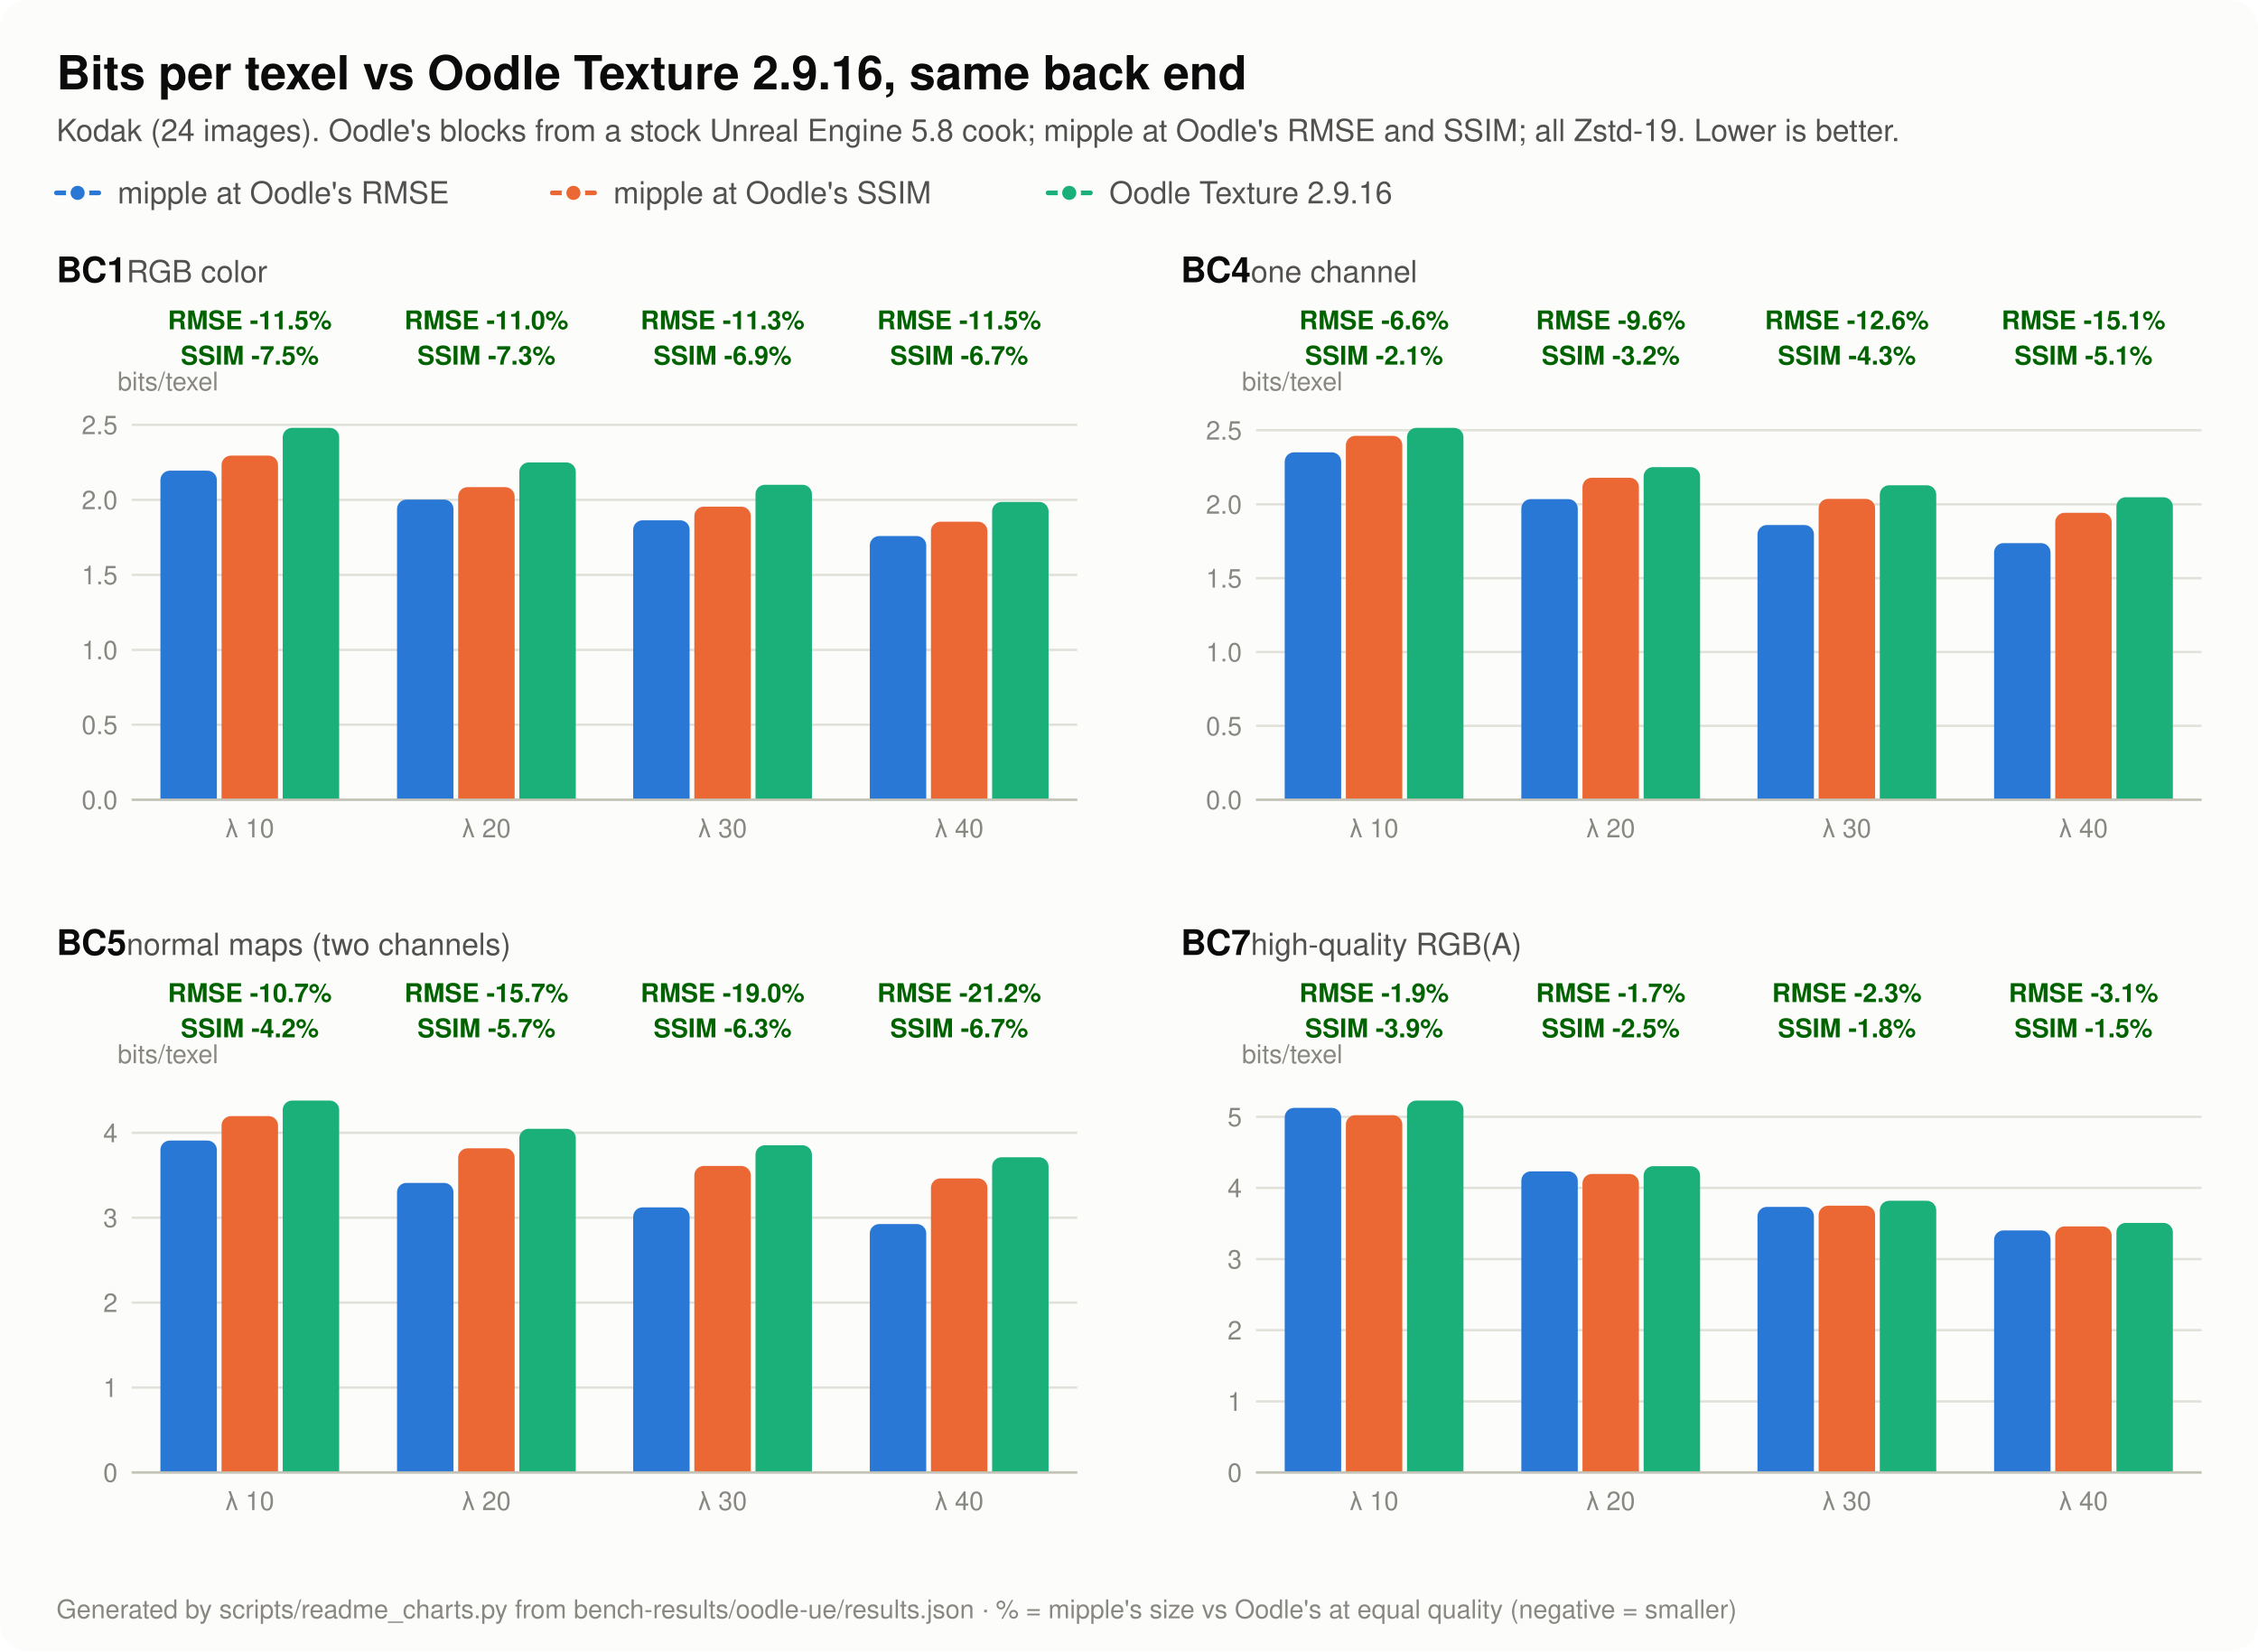
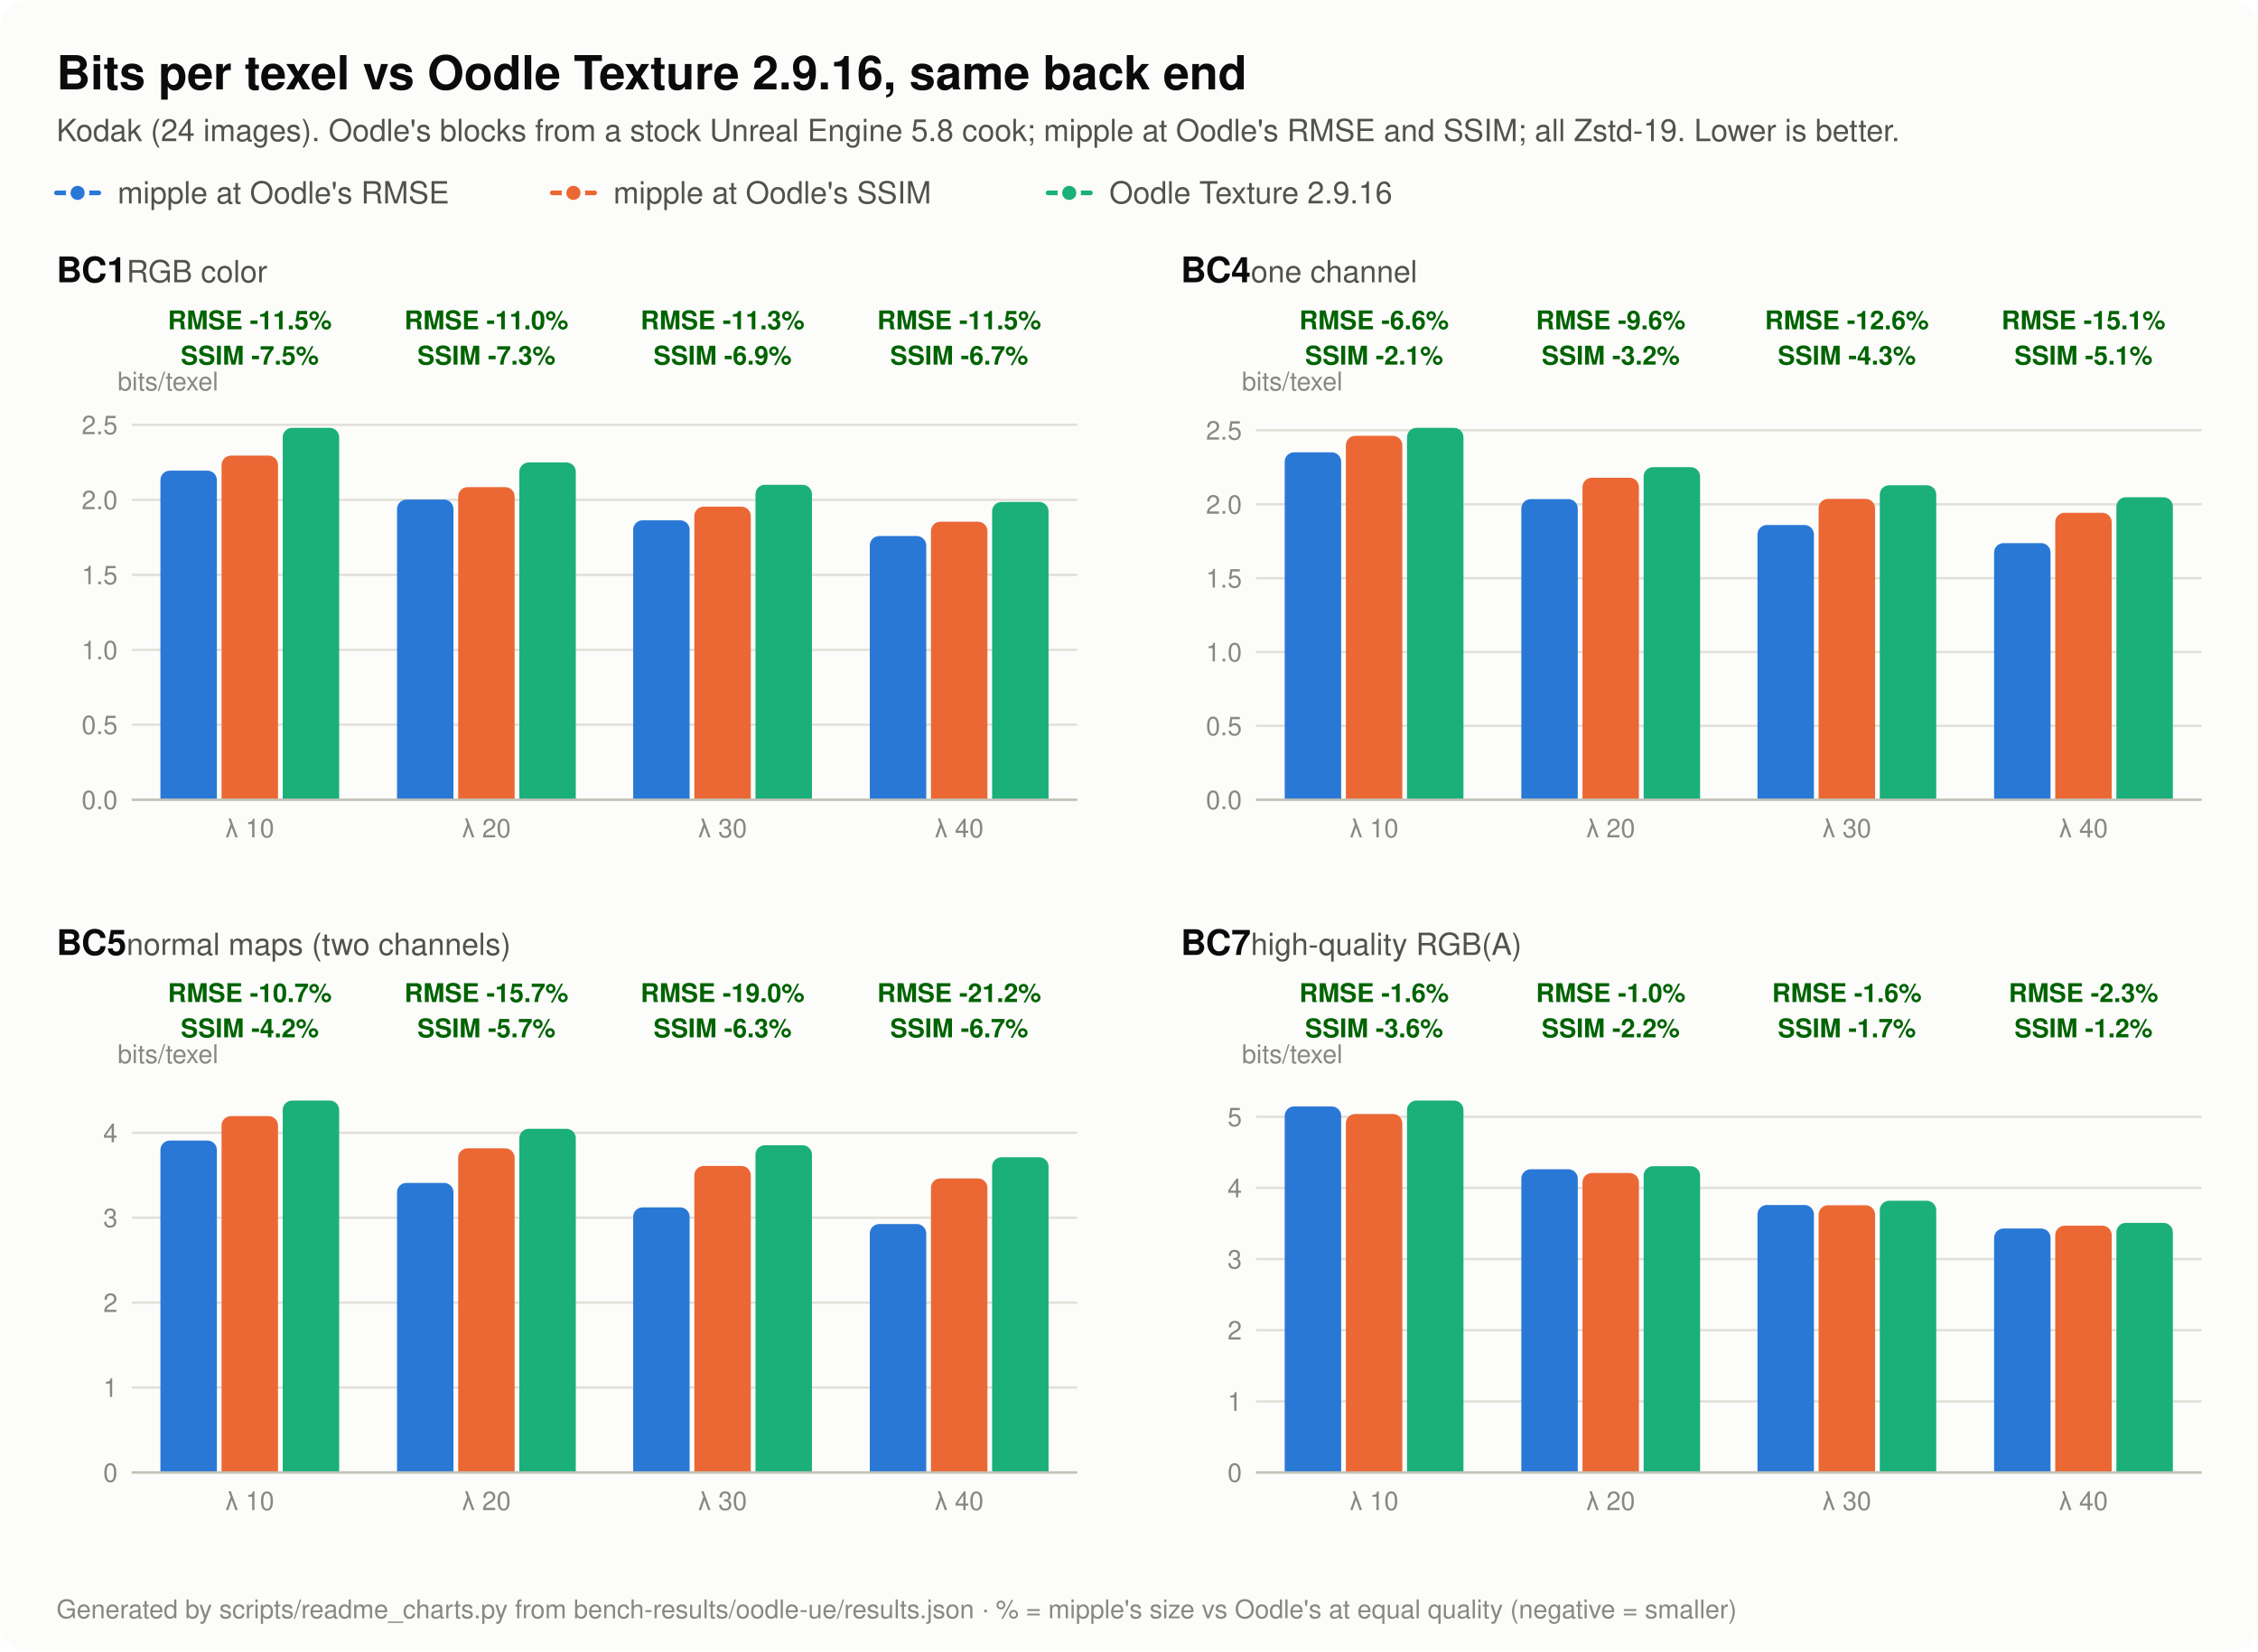
<svg xmlns="http://www.w3.org/2000/svg" width="960" height="702" viewBox="0 0 960 702" role="img" aria-labelledby="t d">
  <style>
  .bg { fill: #fcfcfb; } .ink { fill: #0b0b0b; } .ink2 { fill: #52514e; } .mute { fill: #898781; }
  .grid { stroke: #e1e0d9; } .axis { stroke: #c3c2b7; } .ring { stroke: #fcfcfb; }
  .s0 { stroke: #2a78d6; } .f0 { fill: #2a78d6; }
  .s1 { stroke: #eb6834; } .f1 { fill: #eb6834; }
  .s2 { stroke: #1baf7a; } .f2 { fill: #1baf7a; }
  .s3 { stroke: #8a5cd6; } .f3 { fill: #8a5cd6; }
  .good { fill: #006300; } .wh { stroke: #52514e; }
  .halo { paint-order: stroke; stroke: #fcfcfb; stroke-width: 3px; stroke-linejoin: round; }
  @media (prefers-color-scheme: dark) {
    .bg { fill: #1a1a19; } .ink { fill: #f0efec; } .ink2 { fill: #c3c2b7; }
    .grid { stroke: #2c2c2a; } .axis { stroke: #383835; } .ring { stroke: #1a1a19; }
    .s0 { stroke: #3987e5; } .f0 { fill: #3987e5; }
    .s1 { stroke: #d95926; } .f1 { fill: #d95926; }
    .s2 { stroke: #199e70; } .f2 { fill: #199e70; }
    .s3 { stroke: #9d78ea; } .f3 { fill: #9d78ea; }
    .good { fill: #0ca30c; } .wh { stroke: #c3c2b7; }
    .halo { stroke: #1a1a19; }
  }
  text { font-family: system-ui, -apple-system, "Segoe UI", Helvetica, Arial, sans-serif; }
  .num { font-variant-numeric: tabular-nums; }
</style>
  <rect class="bg" width="960" height="702" rx="12" />
  <text class="ink" x="24" y="38" font-size="20" font-weight="600">Bits per texel vs Oodle Texture 2.9.16, same back end</text>
  <text class="ink2" x="24" y="60" font-size="13">Kodak (24 images). Oodle's blocks from a stock Unreal Engine 5.8 cook; mipple at Oodle's RMSE and SSIM; all Zstd-19. Lower is better.</text>
  <line class="s0" x1="24" y1="82" x2="42" y2="82" stroke-width="2" stroke-linecap="round" />
  <circle class="f0 ring" cx="33" cy="82" r="4" stroke-width="2" />
  <text class="ink2" x="50" y="86.5" font-size="13">mipple at Oodle's RMSE</text>
  <line class="s1" x1="234.8" y1="82" x2="252.8" y2="82" stroke-width="2" stroke-linecap="round" />
  <circle class="f1 ring" cx="243.8" cy="82" r="4" stroke-width="2" />
  <text class="ink2" x="260.8" y="86.5" font-size="13">mipple at Oodle's SSIM</text>
  <line class="s2" x1="445.6" y1="82" x2="463.6" y2="82" stroke-width="2" stroke-linecap="round" />
  <circle class="f2 ring" cx="454.6" cy="82" r="4" stroke-width="2" />
  <text class="ink2" x="471.6" y="86.5" font-size="13">Oodle Texture 2.9.16</text>
  <text class="ink" x="24" y="120" font-size="15" font-weight="600">BC1<tspan class="ink2" font-weight="400" font-size="13">  RGB color</tspan>
  </text>
  <line class="grid" x1="56" x2="458" y1="340.0" y2="340.0" stroke-width="1" />
  <text class="mute num" x="50" y="344.0" font-size="11" text-anchor="end">0.0</text>
  <line class="grid" x1="56" x2="458" y1="308.1" y2="308.1" stroke-width="1" />
  <text class="mute num" x="50" y="312.1" font-size="11" text-anchor="end">0.5</text>
  <line class="grid" x1="56" x2="458" y1="276.3" y2="276.3" stroke-width="1" />
  <text class="mute num" x="50" y="280.3" font-size="11" text-anchor="end">1.0</text>
  <line class="grid" x1="56" x2="458" y1="244.4" y2="244.4" stroke-width="1" />
  <text class="mute num" x="50" y="248.4" font-size="11" text-anchor="end">1.5</text>
  <line class="grid" x1="56" x2="458" y1="212.5" y2="212.5" stroke-width="1" />
  <text class="mute num" x="50" y="216.5" font-size="11" text-anchor="end">2.0</text>
  <line class="grid" x1="56" x2="458" y1="180.6" y2="180.6" stroke-width="1" />
  <text class="mute num" x="50" y="184.6" font-size="11" text-anchor="end">2.5</text>
  <text class="mute" x="50" y="166" font-size="11" text-anchor="start">bits/texel</text>
  <path class="f0" d="M68.2,340 V204.1 a4,4 0 0 1 4,-4 h16.0 a4,4 0 0 1 4,4 V340 z" />
  <path class="f1" d="M94.2,340 V197.7 a4,4 0 0 1 4,-4 h16.0 a4,4 0 0 1 4,4 V340 z" />
  <path class="f2" d="M120.2,340 V185.9 a4,4 0 0 1 4,-4 h16.0 a4,4 0 0 1 4,4 V340 z" />
  <text class="good num" x="106.2" y="140" font-size="11" font-weight="600" text-anchor="middle">RMSE -11.5%</text>
  <text class="good num" x="106.2" y="155" font-size="11" font-weight="600" text-anchor="middle">SSIM -7.5%</text>
  <text class="mute num" x="106.2" y="356" font-size="11" text-anchor="middle">λ 10</text>
  <path class="f0" d="M168.8,340 V216.4 a4,4 0 0 1 4,-4 h16.0 a4,4 0 0 1 4,4 V340 z" />
  <path class="f1" d="M194.8,340 V211.1 a4,4 0 0 1 4,-4 h16.0 a4,4 0 0 1 4,4 V340 z" />
  <path class="f2" d="M220.8,340 V200.6 a4,4 0 0 1 4,-4 h16.0 a4,4 0 0 1 4,4 V340 z" />
  <text class="good num" x="206.8" y="140" font-size="11" font-weight="600" text-anchor="middle">RMSE -11.0%</text>
  <text class="good num" x="206.8" y="155" font-size="11" font-weight="600" text-anchor="middle">SSIM -7.3%</text>
  <text class="mute num" x="206.8" y="356" font-size="11" text-anchor="middle">λ 20</text>
  <path class="f0" d="M269.2,340 V225.2 a4,4 0 0 1 4,-4 h16.0 a4,4 0 0 1 4,4 V340 z" />
  <path class="f1" d="M295.2,340 V219.4 a4,4 0 0 1 4,-4 h16.0 a4,4 0 0 1 4,4 V340 z" />
  <path class="f2" d="M321.2,340 V210.1 a4,4 0 0 1 4,-4 h16.0 a4,4 0 0 1 4,4 V340 z" />
  <text class="good num" x="307.2" y="140" font-size="11" font-weight="600" text-anchor="middle">RMSE -11.3%</text>
  <text class="good num" x="307.2" y="155" font-size="11" font-weight="600" text-anchor="middle">SSIM -6.9%</text>
  <text class="mute num" x="307.2" y="356" font-size="11" text-anchor="middle">λ 30</text>
  <path class="f0" d="M369.8,340 V231.9 a4,4 0 0 1 4,-4 h16.0 a4,4 0 0 1 4,4 V340 z" />
  <path class="f1" d="M395.8,340 V225.8 a4,4 0 0 1 4,-4 h16.0 a4,4 0 0 1 4,4 V340 z" />
  <path class="f2" d="M421.8,340 V217.4 a4,4 0 0 1 4,-4 h16.0 a4,4 0 0 1 4,4 V340 z" />
  <text class="good num" x="407.8" y="140" font-size="11" font-weight="600" text-anchor="middle">RMSE -11.5%</text>
  <text class="good num" x="407.8" y="155" font-size="11" font-weight="600" text-anchor="middle">SSIM -6.7%</text>
  <text class="mute num" x="407.8" y="356" font-size="11" text-anchor="middle">λ 40</text>
  <line class="axis" x1="56" x2="458" y1="340" y2="340" stroke-width="1" />
  <text class="ink" x="502" y="120" font-size="15" font-weight="600">BC4<tspan class="ink2" font-weight="400" font-size="13">  one channel</tspan>
  </text>
  <line class="grid" x1="534" x2="936" y1="340.0" y2="340.0" stroke-width="1" />
  <text class="mute num" x="528" y="344.0" font-size="11" text-anchor="end">0.0</text>
  <line class="grid" x1="534" x2="936" y1="308.6" y2="308.6" stroke-width="1" />
  <text class="mute num" x="528" y="312.6" font-size="11" text-anchor="end">0.5</text>
  <line class="grid" x1="534" x2="936" y1="277.2" y2="277.2" stroke-width="1" />
  <text class="mute num" x="528" y="281.2" font-size="11" text-anchor="end">1.0</text>
  <line class="grid" x1="534" x2="936" y1="245.8" y2="245.8" stroke-width="1" />
  <text class="mute num" x="528" y="249.8" font-size="11" text-anchor="end">1.5</text>
  <line class="grid" x1="534" x2="936" y1="214.4" y2="214.4" stroke-width="1" />
  <text class="mute num" x="528" y="218.4" font-size="11" text-anchor="end">2.0</text>
  <line class="grid" x1="534" x2="936" y1="182.9" y2="182.9" stroke-width="1" />
  <text class="mute num" x="528" y="186.9" font-size="11" text-anchor="end">2.5</text>
  <text class="mute" x="528" y="166" font-size="11" text-anchor="start">bits/texel</text>
  <path class="f0" d="M546.2,340 V196.3 a4,4 0 0 1 4,-4 h16.0 a4,4 0 0 1 4,4 V340 z" />
  <path class="f1" d="M572.2,340 V189.3 a4,4 0 0 1 4,-4 h16.0 a4,4 0 0 1 4,4 V340 z" />
  <path class="f2" d="M598.2,340 V185.9 a4,4 0 0 1 4,-4 h16.0 a4,4 0 0 1 4,4 V340 z" />
  <text class="good num" x="584.2" y="140" font-size="11" font-weight="600" text-anchor="middle">RMSE -6.6%</text>
  <text class="good num" x="584.2" y="155" font-size="11" font-weight="600" text-anchor="middle">SSIM -2.1%</text>
  <text class="mute num" x="584.2" y="356" font-size="11" text-anchor="middle">λ 10</text>
  <path class="f0" d="M646.8,340 V216.2 a4,4 0 0 1 4,-4 h16.0 a4,4 0 0 1 4,4 V340 z" />
  <path class="f1" d="M672.8,340 V207.1 a4,4 0 0 1 4,-4 h16.0 a4,4 0 0 1 4,4 V340 z" />
  <path class="f2" d="M698.8,340 V202.6 a4,4 0 0 1 4,-4 h16.0 a4,4 0 0 1 4,4 V340 z" />
  <text class="good num" x="684.8" y="140" font-size="11" font-weight="600" text-anchor="middle">RMSE -9.6%</text>
  <text class="good num" x="684.8" y="155" font-size="11" font-weight="600" text-anchor="middle">SSIM -3.2%</text>
  <text class="mute num" x="684.8" y="356" font-size="11" text-anchor="middle">λ 20</text>
  <path class="f0" d="M747.2,340 V227.2 a4,4 0 0 1 4,-4 h16.0 a4,4 0 0 1 4,4 V340 z" />
  <path class="f1" d="M773.2,340 V216.1 a4,4 0 0 1 4,-4 h16.0 a4,4 0 0 1 4,4 V340 z" />
  <path class="f2" d="M799.2,340 V210.3 a4,4 0 0 1 4,-4 h16.0 a4,4 0 0 1 4,4 V340 z" />
  <text class="good num" x="785.2" y="140" font-size="11" font-weight="600" text-anchor="middle">RMSE -12.6%</text>
  <text class="good num" x="785.2" y="155" font-size="11" font-weight="600" text-anchor="middle">SSIM -4.3%</text>
  <text class="mute num" x="785.2" y="356" font-size="11" text-anchor="middle">λ 30</text>
  <path class="f0" d="M847.8,340 V234.9 a4,4 0 0 1 4,-4 h16.0 a4,4 0 0 1 4,4 V340 z" />
  <path class="f1" d="M873.8,340 V222.0 a4,4 0 0 1 4,-4 h16.0 a4,4 0 0 1 4,4 V340 z" />
  <path class="f2" d="M899.8,340 V215.4 a4,4 0 0 1 4,-4 h16.0 a4,4 0 0 1 4,4 V340 z" />
  <text class="good num" x="885.8" y="140" font-size="11" font-weight="600" text-anchor="middle">RMSE -15.1%</text>
  <text class="good num" x="885.8" y="155" font-size="11" font-weight="600" text-anchor="middle">SSIM -5.1%</text>
  <text class="mute num" x="885.8" y="356" font-size="11" text-anchor="middle">λ 40</text>
  <line class="axis" x1="534" x2="936" y1="340" y2="340" stroke-width="1" />
  <text class="ink" x="24" y="406" font-size="15" font-weight="600">BC5<tspan class="ink2" font-weight="400" font-size="13">  normal maps (two channels)</tspan>
  </text>
  <line class="grid" x1="56" x2="458" y1="626.0" y2="626.0" stroke-width="1" />
  <text class="mute num" x="50" y="630.0" font-size="11" text-anchor="end">0</text>
  <line class="grid" x1="56" x2="458" y1="589.9" y2="589.9" stroke-width="1" />
  <text class="mute num" x="50" y="593.9" font-size="11" text-anchor="end">1</text>
  <line class="grid" x1="56" x2="458" y1="553.8" y2="553.8" stroke-width="1" />
  <text class="mute num" x="50" y="557.8" font-size="11" text-anchor="end">2</text>
  <line class="grid" x1="56" x2="458" y1="517.7" y2="517.7" stroke-width="1" />
  <text class="mute num" x="50" y="521.7" font-size="11" text-anchor="end">3</text>
  <line class="grid" x1="56" x2="458" y1="481.6" y2="481.6" stroke-width="1" />
  <text class="mute num" x="50" y="485.6" font-size="11" text-anchor="end">4</text>
  <text class="mute" x="50" y="452" font-size="11" text-anchor="start">bits/texel</text>
  <path class="f0" d="M68.2,626 V488.9 a4,4 0 0 1 4,-4 h16.0 a4,4 0 0 1 4,4 V626 z" />
  <path class="f1" d="M94.2,626 V478.5 a4,4 0 0 1 4,-4 h16.0 a4,4 0 0 1 4,4 V626 z" />
  <path class="f2" d="M120.2,626 V471.9 a4,4 0 0 1 4,-4 h16.0 a4,4 0 0 1 4,4 V626 z" />
  <text class="good num" x="106.2" y="426" font-size="11" font-weight="600" text-anchor="middle">RMSE -10.7%</text>
  <text class="good num" x="106.2" y="441" font-size="11" font-weight="600" text-anchor="middle">SSIM -4.2%</text>
  <text class="mute num" x="106.2" y="642" font-size="11" text-anchor="middle">λ 10</text>
  <path class="f0" d="M168.8,626 V506.9 a4,4 0 0 1 4,-4 h16.0 a4,4 0 0 1 4,4 V626 z" />
  <path class="f1" d="M194.8,626 V492.2 a4,4 0 0 1 4,-4 h16.0 a4,4 0 0 1 4,4 V626 z" />
  <path class="f2" d="M220.8,626 V483.9 a4,4 0 0 1 4,-4 h16.0 a4,4 0 0 1 4,4 V626 z" />
  <text class="good num" x="206.8" y="426" font-size="11" font-weight="600" text-anchor="middle">RMSE -15.7%</text>
  <text class="good num" x="206.8" y="441" font-size="11" font-weight="600" text-anchor="middle">SSIM -5.7%</text>
  <text class="mute num" x="206.8" y="642" font-size="11" text-anchor="middle">λ 20</text>
  <path class="f0" d="M269.2,626 V517.3 a4,4 0 0 1 4,-4 h16.0 a4,4 0 0 1 4,4 V626 z" />
  <path class="f1" d="M295.2,626 V499.7 a4,4 0 0 1 4,-4 h16.0 a4,4 0 0 1 4,4 V626 z" />
  <path class="f2" d="M321.2,626 V490.9 a4,4 0 0 1 4,-4 h16.0 a4,4 0 0 1 4,4 V626 z" />
  <text class="good num" x="307.2" y="426" font-size="11" font-weight="600" text-anchor="middle">RMSE -19.0%</text>
  <text class="good num" x="307.2" y="441" font-size="11" font-weight="600" text-anchor="middle">SSIM -6.3%</text>
  <text class="mute num" x="307.2" y="642" font-size="11" text-anchor="middle">λ 30</text>
  <path class="f0" d="M369.8,626 V524.4 a4,4 0 0 1 4,-4 h16.0 a4,4 0 0 1 4,4 V626 z" />
  <path class="f1" d="M395.8,626 V505.0 a4,4 0 0 1 4,-4 h16.0 a4,4 0 0 1 4,4 V626 z" />
  <path class="f2" d="M421.8,626 V496.0 a4,4 0 0 1 4,-4 h16.0 a4,4 0 0 1 4,4 V626 z" />
  <text class="good num" x="407.8" y="426" font-size="11" font-weight="600" text-anchor="middle">RMSE -21.2%</text>
  <text class="good num" x="407.8" y="441" font-size="11" font-weight="600" text-anchor="middle">SSIM -6.7%</text>
  <text class="mute num" x="407.8" y="642" font-size="11" text-anchor="middle">λ 40</text>
  <line class="axis" x1="56" x2="458" y1="626" y2="626" stroke-width="1" />
  <text class="ink" x="502" y="406" font-size="15" font-weight="600">BC7<tspan class="ink2" font-weight="400" font-size="13">  high-quality RGB(A)</tspan>
  </text>
  <line class="grid" x1="534" x2="936" y1="626.0" y2="626.0" stroke-width="1" />
  <text class="mute num" x="528" y="630.0" font-size="11" text-anchor="end">0</text>
  <line class="grid" x1="534" x2="936" y1="595.8" y2="595.8" stroke-width="1" />
  <text class="mute num" x="528" y="599.8" font-size="11" text-anchor="end">1</text>
  <line class="grid" x1="534" x2="936" y1="565.5" y2="565.5" stroke-width="1" />
  <text class="mute num" x="528" y="569.5" font-size="11" text-anchor="end">2</text>
  <line class="grid" x1="534" x2="936" y1="535.3" y2="535.3" stroke-width="1" />
  <text class="mute num" x="528" y="539.3" font-size="11" text-anchor="end">3</text>
  <line class="grid" x1="534" x2="936" y1="505.0" y2="505.0" stroke-width="1" />
  <text class="mute num" x="528" y="509.0" font-size="11" text-anchor="end">4</text>
  <line class="grid" x1="534" x2="936" y1="474.8" y2="474.8" stroke-width="1" />
  <text class="mute num" x="528" y="478.8" font-size="11" text-anchor="end">5</text>
  <text class="mute" x="528" y="452" font-size="11" text-anchor="start">bits/texel</text>
-   <path class="f0" d="M546.2,626 V475.0 a4,4 0 0 1 4,-4 h16.0 a4,4 0 0 1 4,4 V626 z" />
-   <path class="f1" d="M572.2,626 V478.1 a4,4 0 0 1 4,-4 h16.0 a4,4 0 0 1 4,4 V626 z" />
+   <path class="f0" d="M546.2,626 V474.4 a4,4 0 0 1 4,-4 h16.0 a4,4 0 0 1 4,4 V626 z" />
+   <path class="f1" d="M572.2,626 V477.6 a4,4 0 0 1 4,-4 h16.0 a4,4 0 0 1 4,4 V626 z" />
  <path class="f2" d="M598.2,626 V471.9 a4,4 0 0 1 4,-4 h16.0 a4,4 0 0 1 4,4 V626 z" />
-   <text class="good num" x="584.2" y="426" font-size="11" font-weight="600" text-anchor="middle">RMSE -1.9%</text>
-   <text class="good num" x="584.2" y="441" font-size="11" font-weight="600" text-anchor="middle">SSIM -3.9%</text>
+   <text class="good num" x="584.2" y="426" font-size="11" font-weight="600" text-anchor="middle">RMSE -1.6%</text>
+   <text class="good num" x="584.2" y="441" font-size="11" font-weight="600" text-anchor="middle">SSIM -3.6%</text>
  <text class="mute num" x="584.2" y="642" font-size="11" text-anchor="middle">λ 10</text>
-   <path class="f0" d="M646.8,626 V502.0 a4,4 0 0 1 4,-4 h16.0 a4,4 0 0 1 4,4 V626 z" />
-   <path class="f1" d="M672.8,626 V503.1 a4,4 0 0 1 4,-4 h16.0 a4,4 0 0 1 4,4 V626 z" />
+   <path class="f0" d="M646.8,626 V501.1 a4,4 0 0 1 4,-4 h16.0 a4,4 0 0 1 4,4 V626 z" />
+   <path class="f1" d="M672.8,626 V502.7 a4,4 0 0 1 4,-4 h16.0 a4,4 0 0 1 4,4 V626 z" />
  <path class="f2" d="M698.8,626 V499.8 a4,4 0 0 1 4,-4 h16.0 a4,4 0 0 1 4,4 V626 z" />
-   <text class="good num" x="684.8" y="426" font-size="11" font-weight="600" text-anchor="middle">RMSE -1.7%</text>
-   <text class="good num" x="684.8" y="441" font-size="11" font-weight="600" text-anchor="middle">SSIM -2.5%</text>
+   <text class="good num" x="684.8" y="426" font-size="11" font-weight="600" text-anchor="middle">RMSE -1.0%</text>
+   <text class="good num" x="684.8" y="441" font-size="11" font-weight="600" text-anchor="middle">SSIM -2.2%</text>
  <text class="mute num" x="684.8" y="642" font-size="11" text-anchor="middle">λ 20</text>
-   <path class="f0" d="M747.2,626 V517.1 a4,4 0 0 1 4,-4 h16.0 a4,4 0 0 1 4,4 V626 z" />
-   <path class="f1" d="M773.2,626 V516.6 a4,4 0 0 1 4,-4 h16.0 a4,4 0 0 1 4,4 V626 z" />
+   <path class="f0" d="M747.2,626 V516.3 a4,4 0 0 1 4,-4 h16.0 a4,4 0 0 1 4,4 V626 z" />
+   <path class="f1" d="M773.2,626 V516.4 a4,4 0 0 1 4,-4 h16.0 a4,4 0 0 1 4,4 V626 z" />
  <path class="f2" d="M799.2,626 V514.5 a4,4 0 0 1 4,-4 h16.0 a4,4 0 0 1 4,4 V626 z" />
-   <text class="good num" x="785.2" y="426" font-size="11" font-weight="600" text-anchor="middle">RMSE -2.3%</text>
-   <text class="good num" x="785.2" y="441" font-size="11" font-weight="600" text-anchor="middle">SSIM -1.8%</text>
+   <text class="good num" x="785.2" y="426" font-size="11" font-weight="600" text-anchor="middle">RMSE -1.6%</text>
+   <text class="good num" x="785.2" y="441" font-size="11" font-weight="600" text-anchor="middle">SSIM -1.7%</text>
  <text class="mute num" x="785.2" y="642" font-size="11" text-anchor="middle">λ 30</text>
-   <path class="f0" d="M847.8,626 V527.1 a4,4 0 0 1 4,-4 h16.0 a4,4 0 0 1 4,4 V626 z" />
-   <path class="f1" d="M873.8,626 V525.4 a4,4 0 0 1 4,-4 h16.0 a4,4 0 0 1 4,4 V626 z" />
+   <path class="f0" d="M847.8,626 V526.3 a4,4 0 0 1 4,-4 h16.0 a4,4 0 0 1 4,4 V626 z" />
+   <path class="f1" d="M873.8,626 V525.1 a4,4 0 0 1 4,-4 h16.0 a4,4 0 0 1 4,4 V626 z" />
  <path class="f2" d="M899.8,626 V523.9 a4,4 0 0 1 4,-4 h16.0 a4,4 0 0 1 4,4 V626 z" />
-   <text class="good num" x="885.8" y="426" font-size="11" font-weight="600" text-anchor="middle">RMSE -3.1%</text>
-   <text class="good num" x="885.8" y="441" font-size="11" font-weight="600" text-anchor="middle">SSIM -1.5%</text>
+   <text class="good num" x="885.8" y="426" font-size="11" font-weight="600" text-anchor="middle">RMSE -2.3%</text>
+   <text class="good num" x="885.8" y="441" font-size="11" font-weight="600" text-anchor="middle">SSIM -1.2%</text>
  <text class="mute num" x="885.8" y="642" font-size="11" text-anchor="middle">λ 40</text>
  <line class="axis" x1="534" x2="936" y1="626" y2="626" stroke-width="1" />
  <text class="mute" x="24" y="688" font-size="11">Generated by scripts/readme_charts.py from bench-results/oodle-ue/results.json · % = mipple's size vs Oodle's at equal quality (negative = smaller)</text>
</svg>
